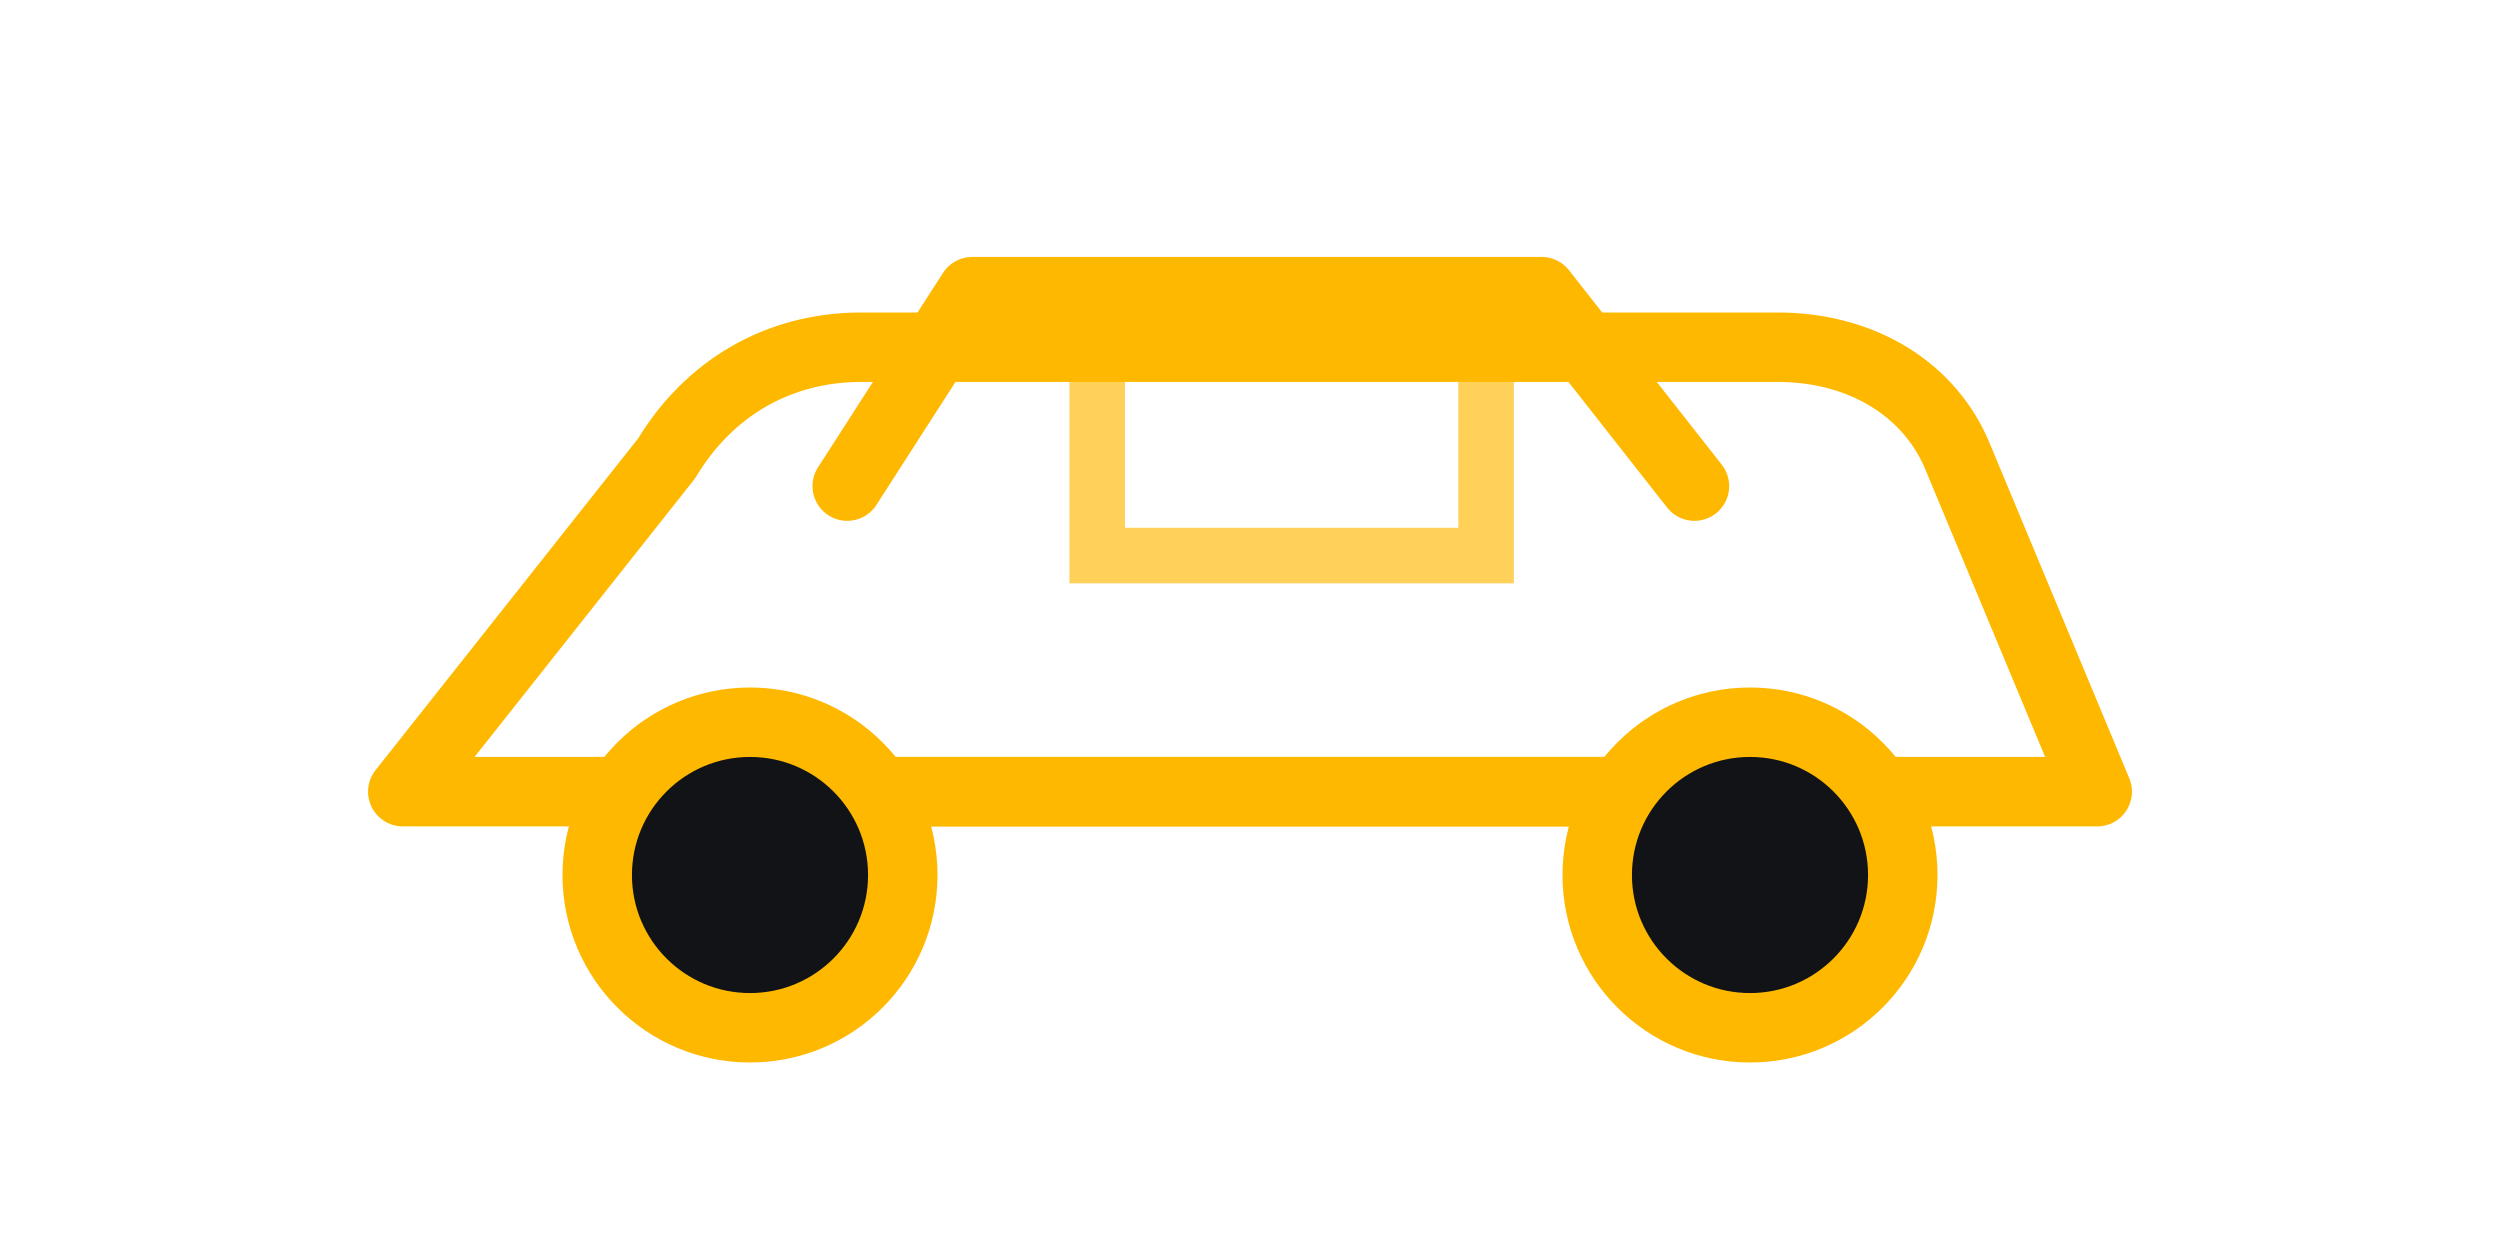
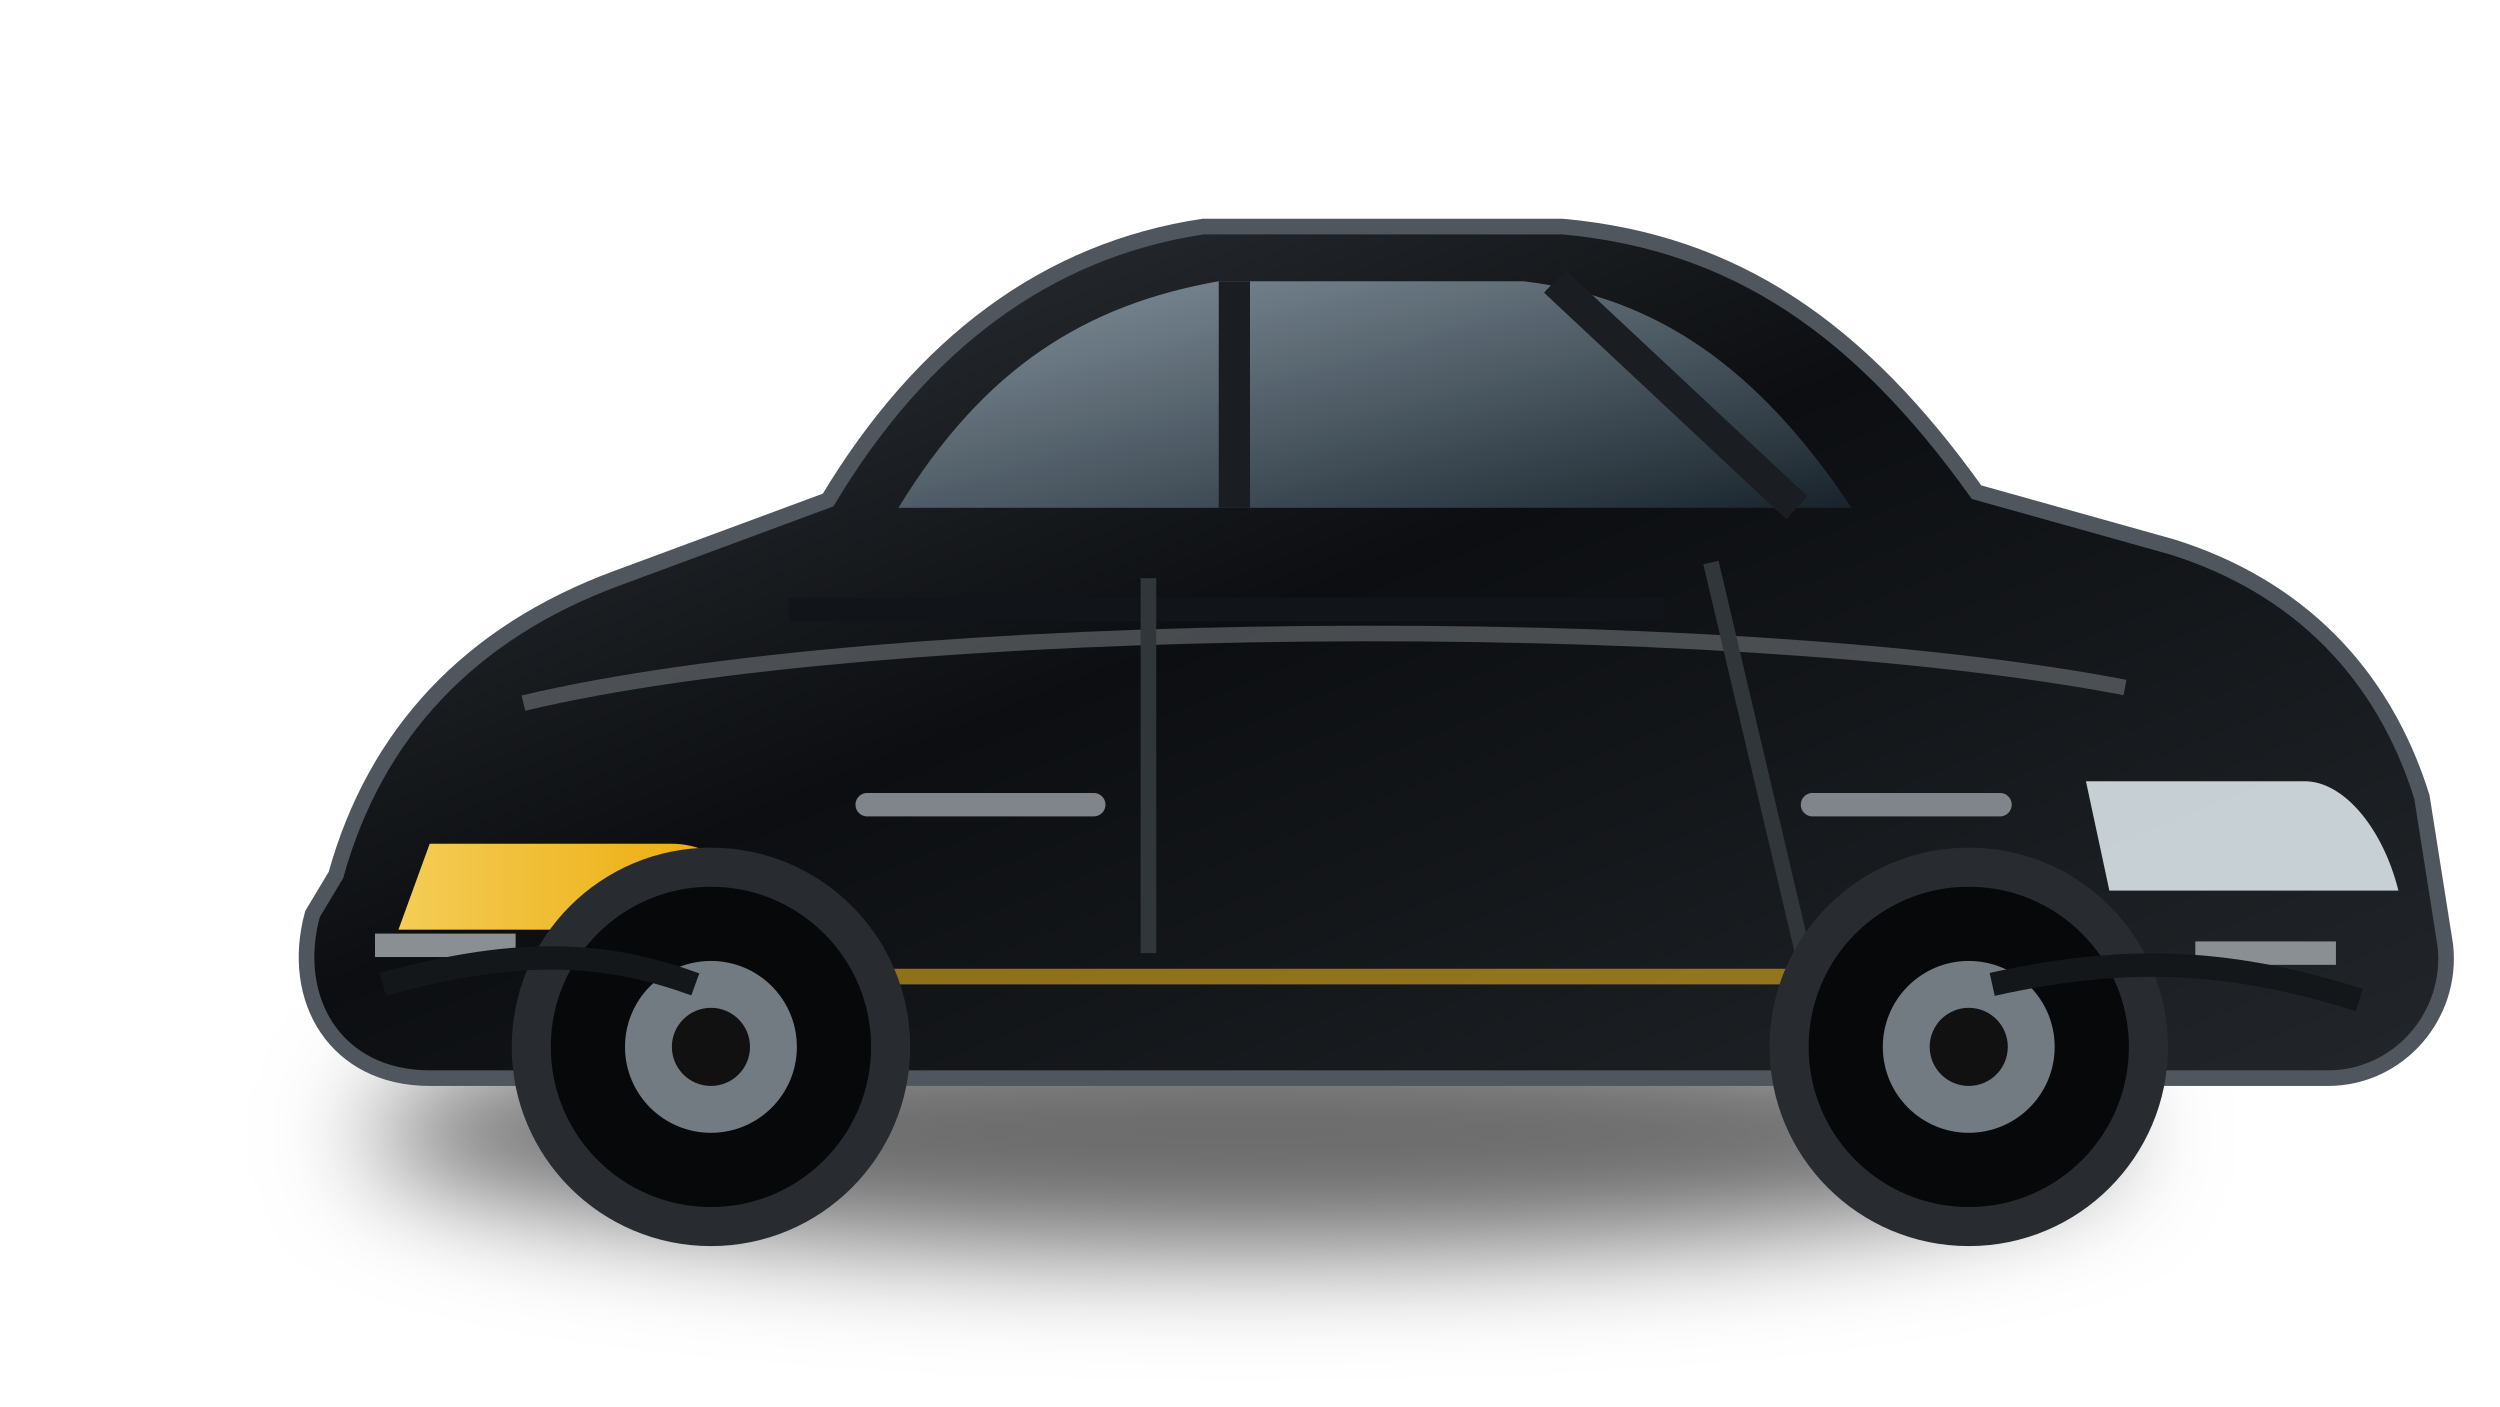
- <svg xmlns="http://www.w3.org/2000/svg" viewBox="0 0 180 90" fill="none">
-   <path d="M29 57h122l-10-24c-2-5-7-8-13-8H62c-6 0-11 3-14 8L29 57Z" stroke="#FFB800" stroke-width="5" stroke-linejoin="round" />
-   <path d="M43 57h94" stroke="#FFB800" stroke-width="5" stroke-linecap="round" />
-   <circle cx="54" cy="63" r="11" fill="#111317" stroke="#FFB800" stroke-width="5" />
-   <circle cx="126" cy="63" r="11" fill="#111317" stroke="#FFB800" stroke-width="5" />
-   <path d="m61 35 9-14h41l11 14" stroke="#FFB800" stroke-width="5" stroke-linecap="round" stroke-linejoin="round" />
-   <path d="M79 26v14h28V26" stroke="#FFB800" stroke-width="4" opacity=".65" />
+ <svg xmlns="http://www.w3.org/2000/svg" viewBox="0 0 320 180" role="img" aria-label="Carro">
+   <defs>
+     <linearGradient id="body" x1="0" y1="0" x2="1" y2="1">
+       <stop stop-color="#34383d" />
+       <stop offset=".45" stop-color="#0c0e11" />
+       <stop offset="1" stop-color="#22262a" />
+     </linearGradient>
+     <linearGradient id="glass" x1="0" y1="0" x2="1" y2="1">
+       <stop stop-color="#92a3b0" stop-opacity=".85" />
+       <stop offset="1" stop-color="#18232b" stop-opacity=".98" />
+     </linearGradient>
+     <linearGradient id="gold" x1="0" y1="0" x2="1" y2="0">
+       <stop stop-color="#ffd65a" />
+       <stop offset="1" stop-color="#f6ae00" />
+     </linearGradient>
+     <filter id="shadow" x="-30%" y="-50%" width="160%" height="220%">
+       <feGaussianBlur stdDeviation="7" />
+     </filter>
+   </defs>
+   <ellipse cx="159" cy="145" rx="112" ry="15" fill="#000" opacity=".58" filter="url(#shadow)" />
+   <path d="M43 112c5-18 17-31 36-38l27-10c12-20 28-32 48-35h46c22 2 38 13 53 34l25 7c16 5 27 16 32 32l3 19c1 9-6 17-15 17H55c-12 0-18-10-15-21l3-5Z" fill="url(#body)" stroke="#50565d" stroke-width="2" />
+   <path d="M115 65c11-18 24-26 41-29h39c17 2 30 11 42 29H115Z" fill="url(#glass)" />
+   <path d="M158 36v29M199 36l31 29" stroke="#1a1d21" stroke-width="4" />
+   <path d="M67 90c46-11 153-12 205-2" fill="none" stroke="#787d82" stroke-width="2" opacity=".55" />
+   <path d="M55 108h31c6 0 11 5 12 11H51" fill="url(#gold)" opacity=".95" />
+   <path d="M267 100h28c5 0 10 6 12 14h-37" fill="#d9e3e8" opacity=".9" />
+   <path d="M101 78h112" stroke="#111419" stroke-width="3" />
+   <path d="M147 74v48M219 72l12 51" stroke="#31363b" stroke-width="2" />
+   <path d="M85 125h150" stroke="#f6be1c" stroke-width="2" opacity=".55" />
+   <path d="M299 122h-18M48 121h18" stroke="#8a8f94" stroke-width="3" />
+   <g>
+     <circle cx="91" cy="134" r="23" fill="#070809" stroke="#282c30" stroke-width="5" />
+     <circle cx="91" cy="134" r="11" fill="#737b82" />
+     <circle cx="91" cy="134" r="5" fill="#111" />
+     <circle cx="252" cy="134" r="23" fill="#070809" stroke="#282c30" stroke-width="5" />
+     <circle cx="252" cy="134" r="11" fill="#737b82" />
+     <circle cx="252" cy="134" r="5" fill="#111" />
+   </g>
+   <path d="M111 103h29M232 103h24" stroke="#7f858a" stroke-width="3" stroke-linecap="round" />
+   <path d="M49 126c18-5 29-4 40 0M255 126c18-4 31-3 47 2" fill="none" stroke="#14171a" stroke-width="3" />
</svg>
